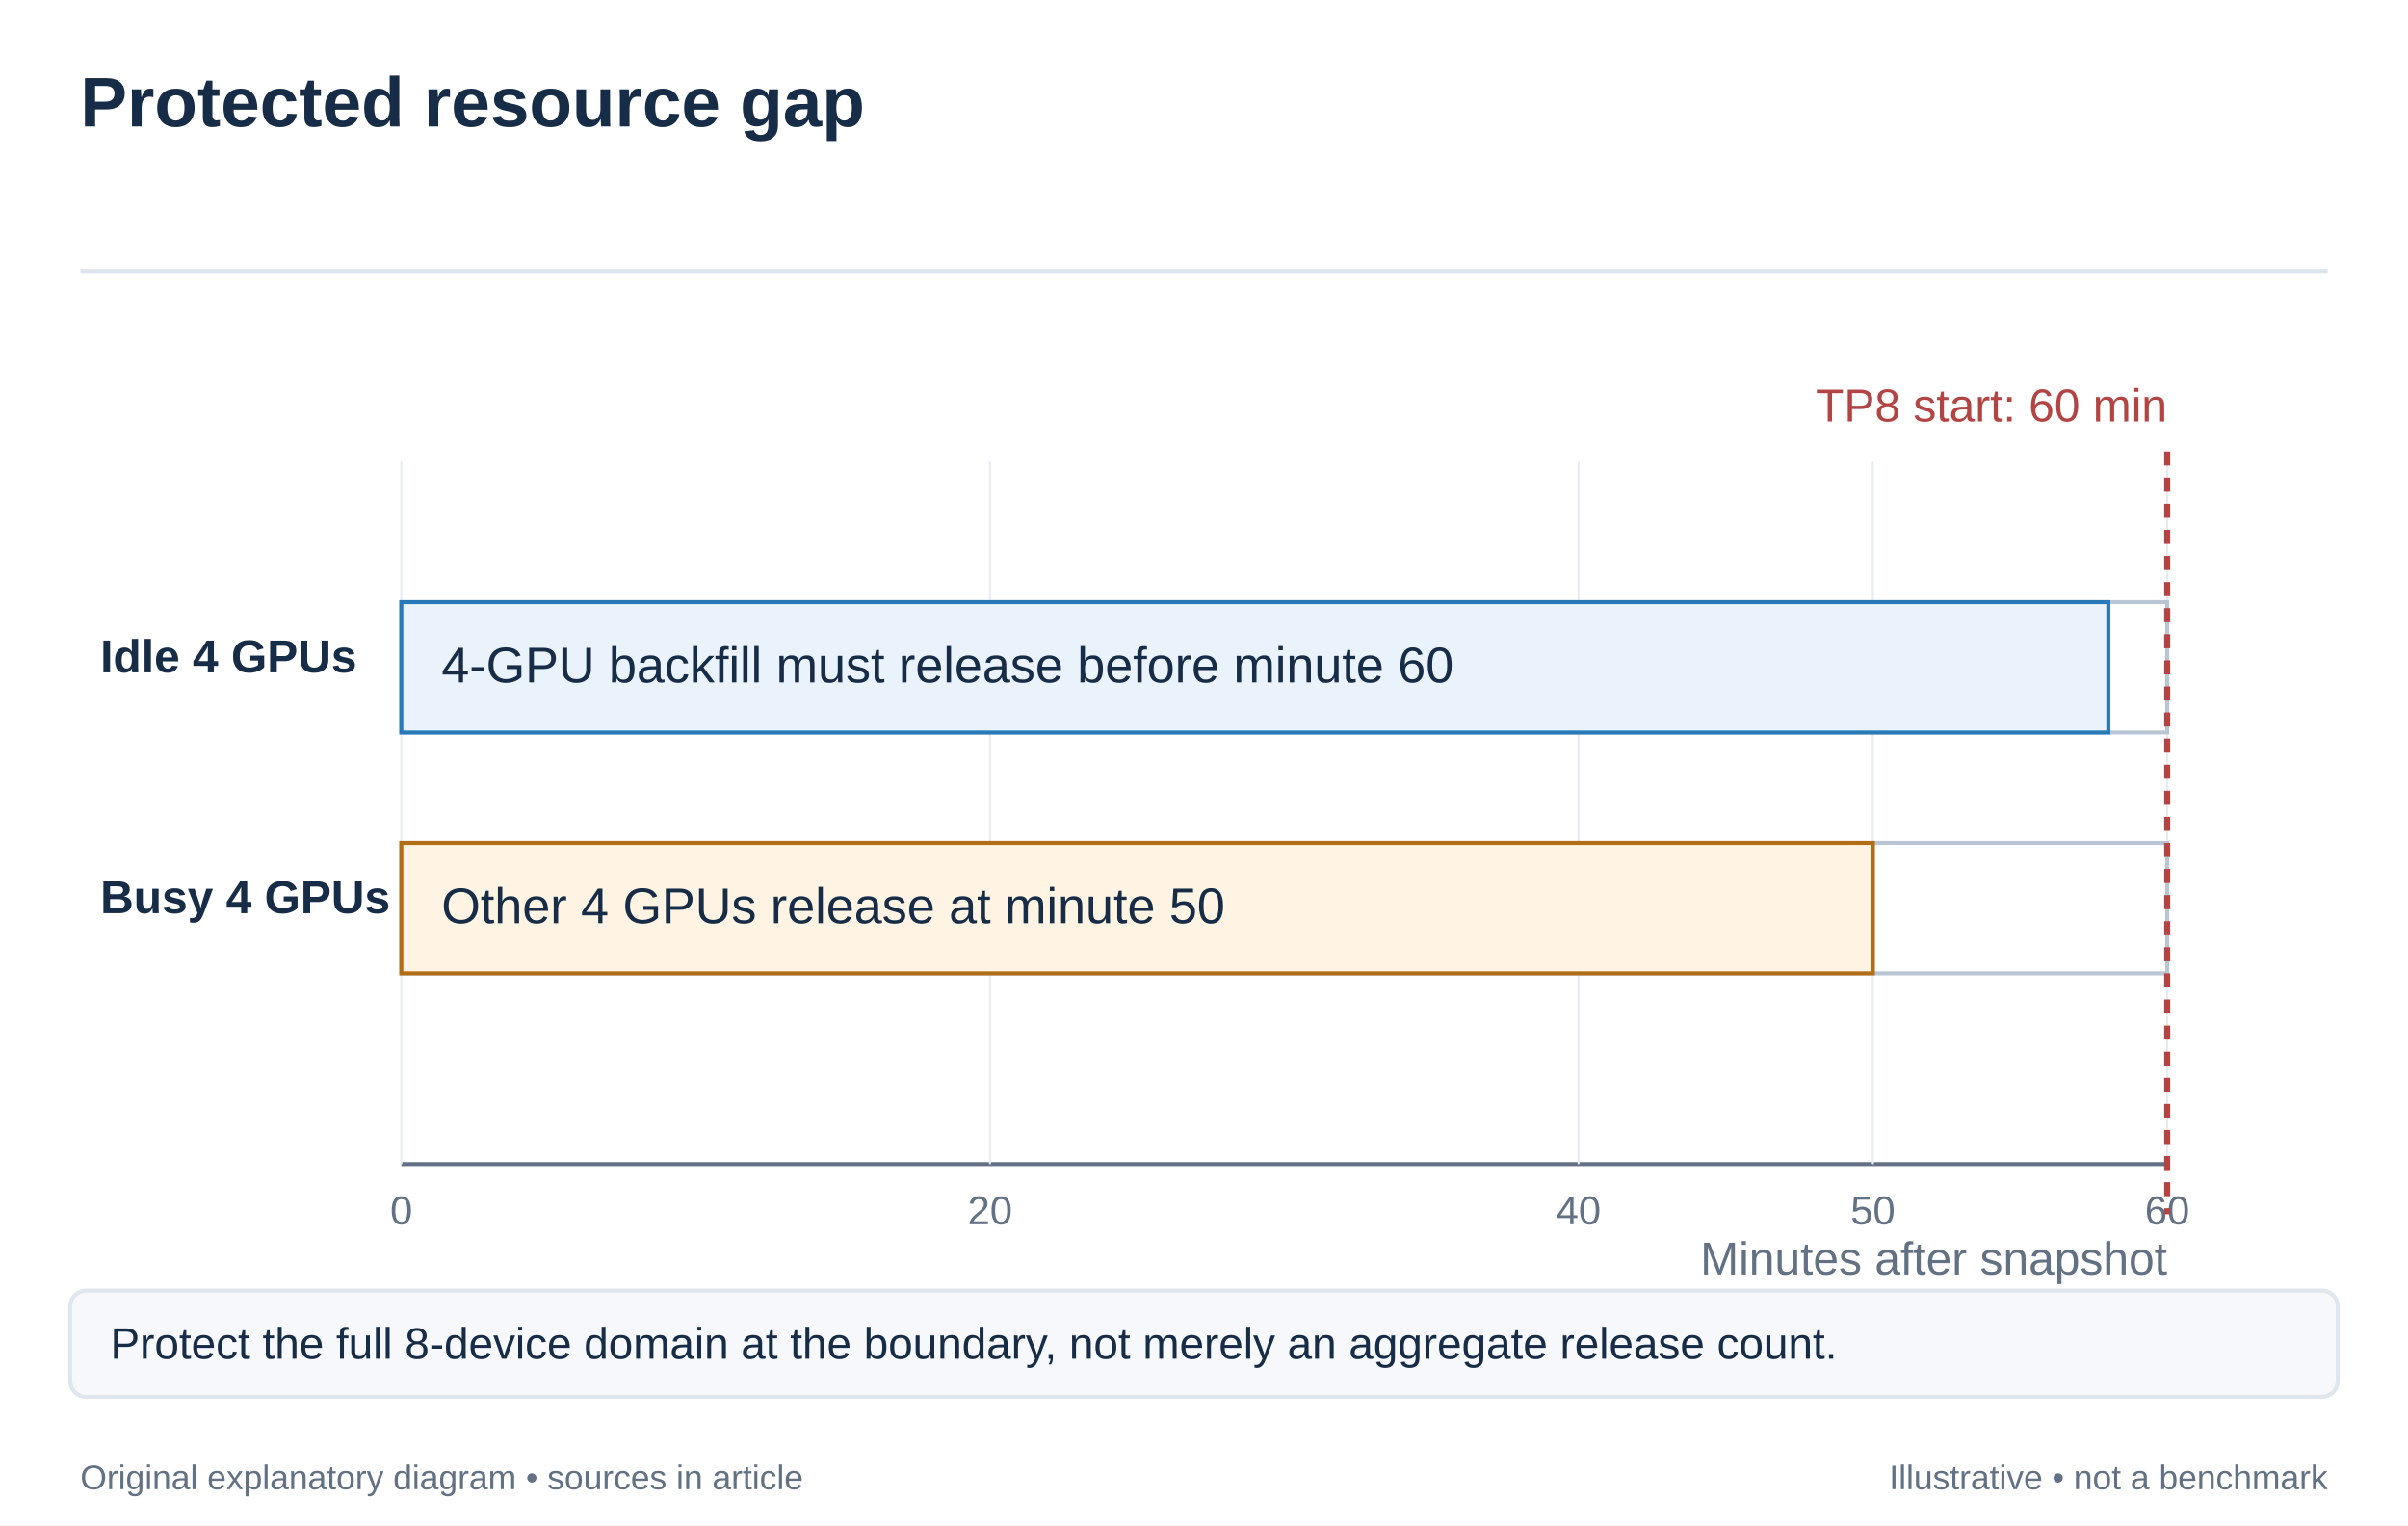
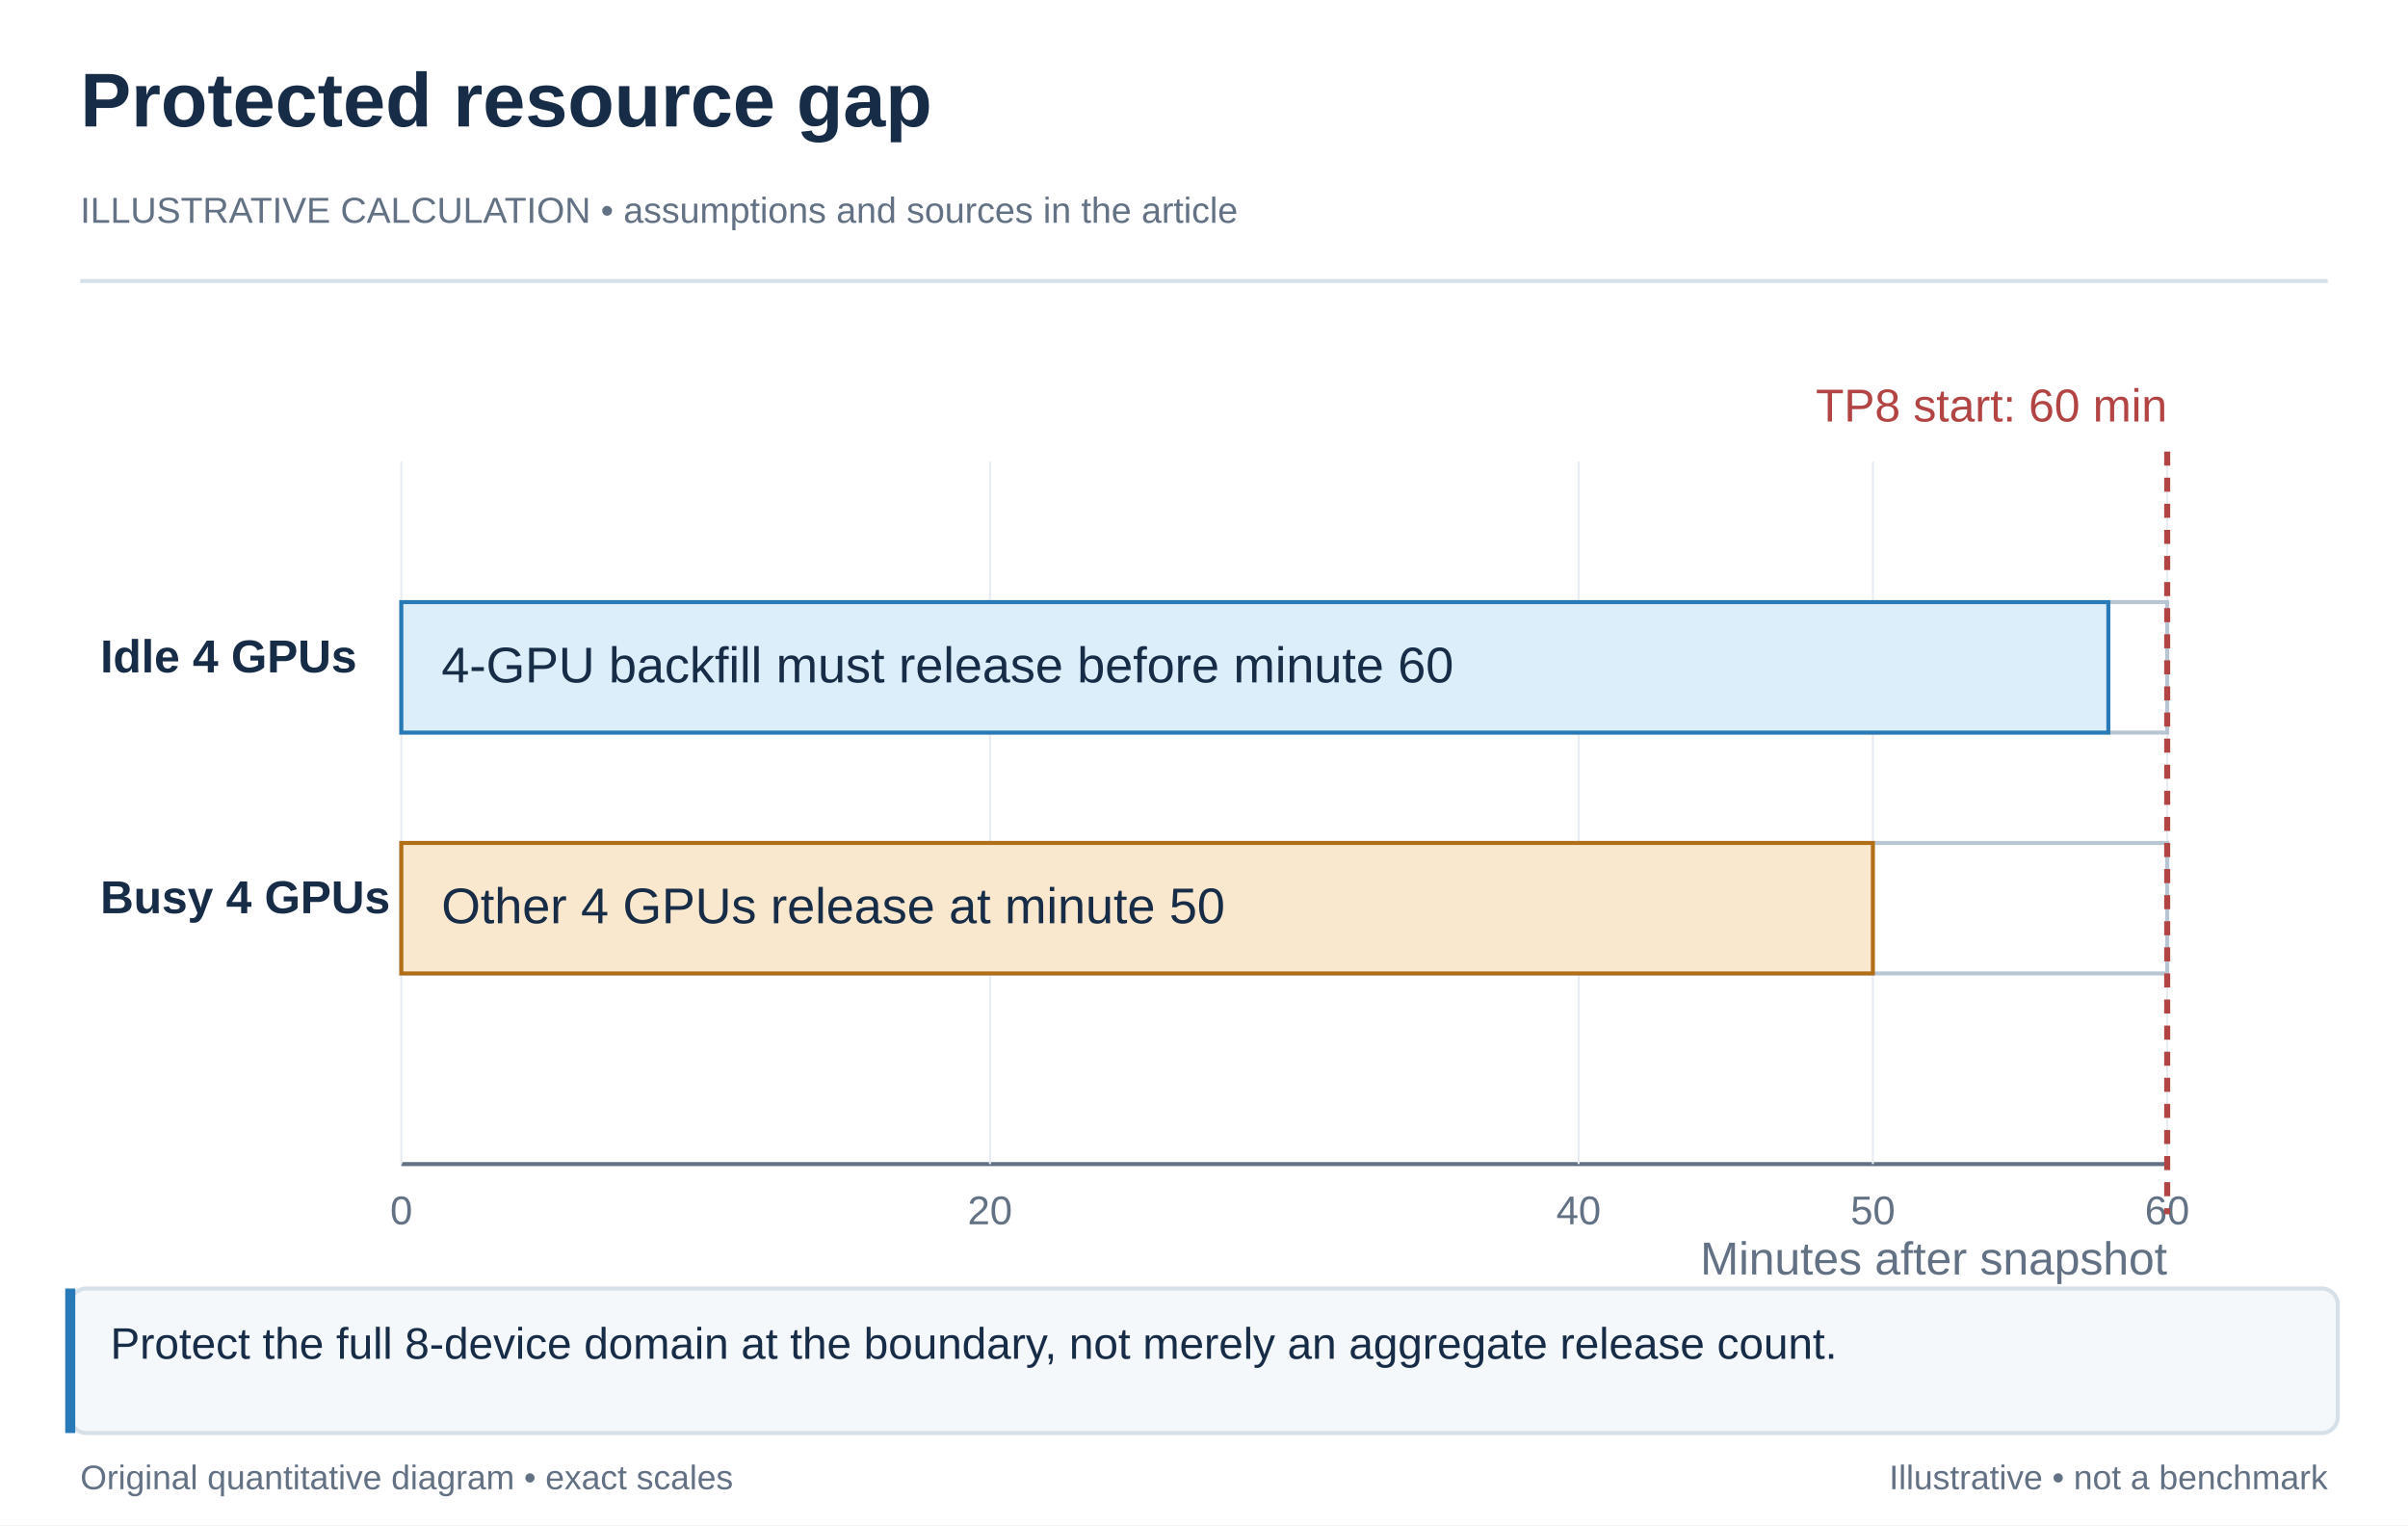
<svg xmlns="http://www.w3.org/2000/svg" width="1200" height="760" viewBox="0 0 1200 760">
  <defs>
    <marker id="a" markerWidth="9" markerHeight="9" refX="8" refY="4" orient="auto-start-reverse">
      <path d="M0,0 L0,8 L9,4 Z" fill="context-stroke" />
    </marker>
    <marker id="a2779b8" markerWidth="9" markerHeight="9" refX="8" refY="4" orient="auto-start-reverse">
      <path d="M0,0 L0,8 L9,4 Z" fill="#2779b8" />
    </marker>
    <marker id="a207b67" markerWidth="9" markerHeight="9" refX="8" refY="4" orient="auto-start-reverse">
      <path d="M0,0 L0,8 L9,4 Z" fill="#207b67" />
    </marker>
    <marker id="a7750a3" markerWidth="9" markerHeight="9" refX="8" refY="4" orient="auto-start-reverse">
      <path d="M0,0 L0,8 L9,4 Z" fill="#7750a3" />
    </marker>
    <marker id="ab16e17" markerWidth="9" markerHeight="9" refX="8" refY="4" orient="auto-start-reverse">
      <path d="M0,0 L0,8 L9,4 Z" fill="#b16e17" />
    </marker>
    <marker id="ab34444" markerWidth="9" markerHeight="9" refX="8" refY="4" orient="auto-start-reverse">
      <path d="M0,0 L0,8 L9,4 Z" fill="#b34444" />
    </marker>
    <marker id="a627183" markerWidth="9" markerHeight="9" refX="8" refY="4" orient="auto-start-reverse">
      <path d="M0,0 L0,8 L9,4 Z" fill="#627183" />
    </marker>
  </defs>
  <rect width="1200" height="760" fill="white" />
  <g font-family="Arial, sans-serif">
-     <text x="40" y="63" fill="#172c46" font-size="35" text-anchor="start" font-weight="bold">Protected resource gap</text>
-     <path d="M40,135 L1160,135" fill="none" stroke="#dce5ee" stroke-width="2" />
+     <text x="40" y="63" fill="#172c46" font-size="38" text-anchor="start" font-weight="bold">Protected resource gap</text>
+     <text x="40" y="111" fill="#627183" font-size="18" text-anchor="start" font-weight="normal">ILLUSTRATIVE CALCULATION • assumptions and sources in the article</text>
+     <path d="M40,140 L1160,140" fill="none" stroke="#d5e0e8" stroke-width="2" />
    <path d="M200,580 L1080,580" fill="none" stroke="#627183" stroke-width="2" />
    <path d="M200.0,580 L200.0,230" fill="none" stroke="#e6ecf2" stroke-width="1" />
    <text x="200.0" y="610" fill="#627183" font-size="20" text-anchor="middle" font-weight="normal">0</text>
    <path d="M493.333,580 L493.333,230" fill="none" stroke="#e6ecf2" stroke-width="1" />
    <text x="493.333" y="610" fill="#627183" font-size="20" text-anchor="middle" font-weight="normal">20</text>
    <path d="M786.667,580 L786.667,230" fill="none" stroke="#e6ecf2" stroke-width="1" />
    <text x="786.667" y="610" fill="#627183" font-size="20" text-anchor="middle" font-weight="normal">40</text>
    <path d="M933.333,580 L933.333,230" fill="none" stroke="#e6ecf2" stroke-width="1" />
    <text x="933.333" y="610" fill="#627183" font-size="20" text-anchor="middle" font-weight="normal">50</text>
    <path d="M1080.0,580 L1080.0,230" fill="none" stroke="#e6ecf2" stroke-width="1" />
    <text x="1080.0" y="610" fill="#627183" font-size="20" text-anchor="middle" font-weight="normal">60</text>
    <text x="1080" y="635" fill="#627183" font-size="23" text-anchor="end" font-weight="normal">Minutes after snapshot</text>
    <text x="50" y="335" fill="#172c46" font-size="23" text-anchor="start" font-weight="bold">Idle 4 GPUs</text>
    <rect x="200" y="300" width="880" height="65" rx="0" fill="white" stroke="#b8c5d3" stroke-width="2" />
-     <rect x="200" y="300" width="850.667" height="65" rx="0" fill="#eaf3fb" stroke="#2779b8" stroke-width="2" />
+     <rect x="200" y="300" width="850.667" height="65" rx="0" fill="#dceef9" stroke="#2779b8" stroke-width="2" />
    <text x="220" y="340" fill="#172c46" font-size="25" text-anchor="start" font-weight="normal">4-GPU backfill must release before minute 60</text>
    <text x="50" y="455" fill="#172c46" font-size="23" text-anchor="start" font-weight="bold">Busy 4 GPUs</text>
    <rect x="200" y="420" width="880" height="65" rx="0" fill="white" stroke="#b8c5d3" stroke-width="2" />
-     <rect x="200" y="420" width="733.333" height="65" rx="0" fill="#fff4e3" stroke="#b16e17" stroke-width="2" />
+     <rect x="200" y="420" width="733.333" height="65" rx="0" fill="#f9e7ce" stroke="#b16e17" stroke-width="2" />
    <text x="220" y="460" fill="#172c46" font-size="25" text-anchor="start" font-weight="normal">Other 4 GPUs release at minute 50</text>
    <path d="M1080,225 L1080,605" fill="none" stroke="#b34444" stroke-width="3" stroke-dasharray="7 6" />
    <text x="1080" y="210" fill="#b34444" font-size="23" text-anchor="end" font-weight="normal">TP8 start: 60 min</text>
-     <rect x="35" y="643" width="1130" height="53" rx="8" fill="#f6f8fb" stroke="#dfe6ed" stroke-width="2" />
+     <rect x="35" y="642" width="1130" height="72" rx="8" fill="#f5f8fa" stroke="#d5e0e8" stroke-width="2" />
+     <path d="M35,642 L35,714" fill="none" stroke="#2779b8" stroke-width="5" />
    <text x="55" y="677" fill="#172c46" font-size="22" text-anchor="start" font-weight="normal">Protect the full 8-device domain at the boundary, not merely an aggregate release count.</text>
-     <text x="40" y="742" fill="#627183" font-size="17" text-anchor="start" font-weight="normal">Original explanatory diagram • sources in article</text>
+     <text x="40" y="742" fill="#627183" font-size="17" text-anchor="start" font-weight="normal">Original quantitative diagram • exact scales</text>
    <text x="1160" y="742" fill="#627183" font-size="17" text-anchor="end" font-weight="normal">Illustrative • not a benchmark</text>
  </g>
</svg>
